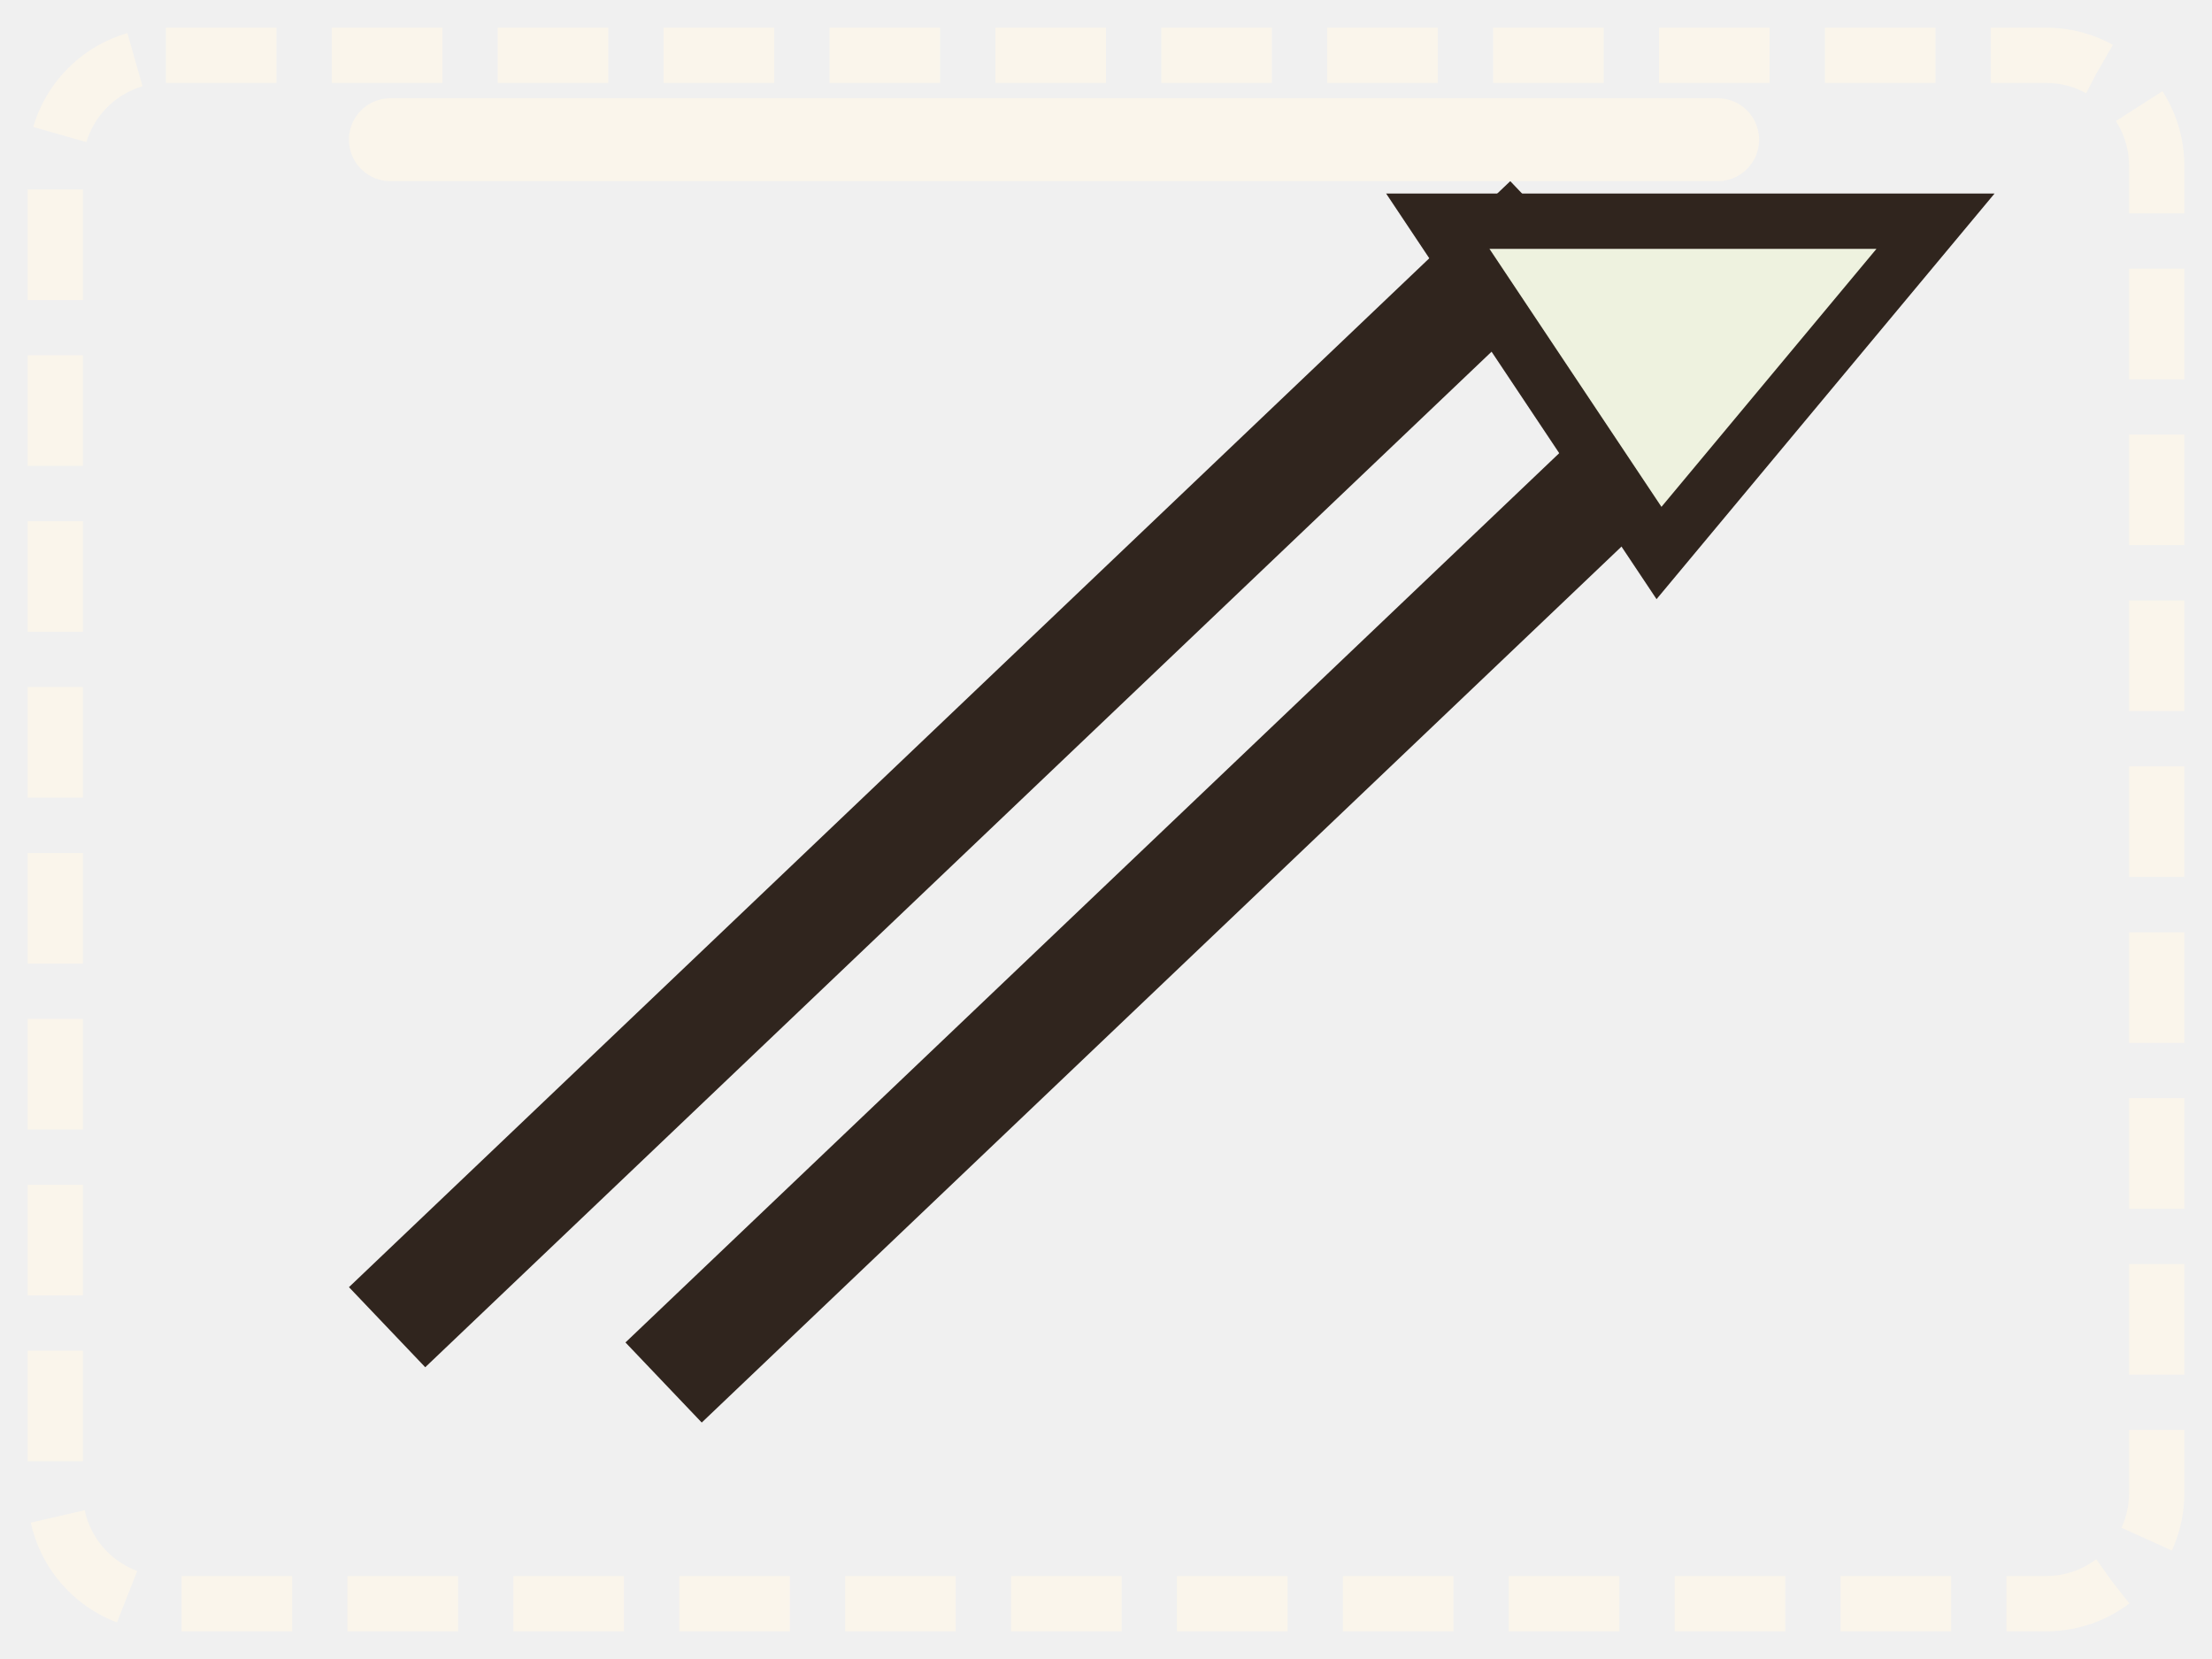
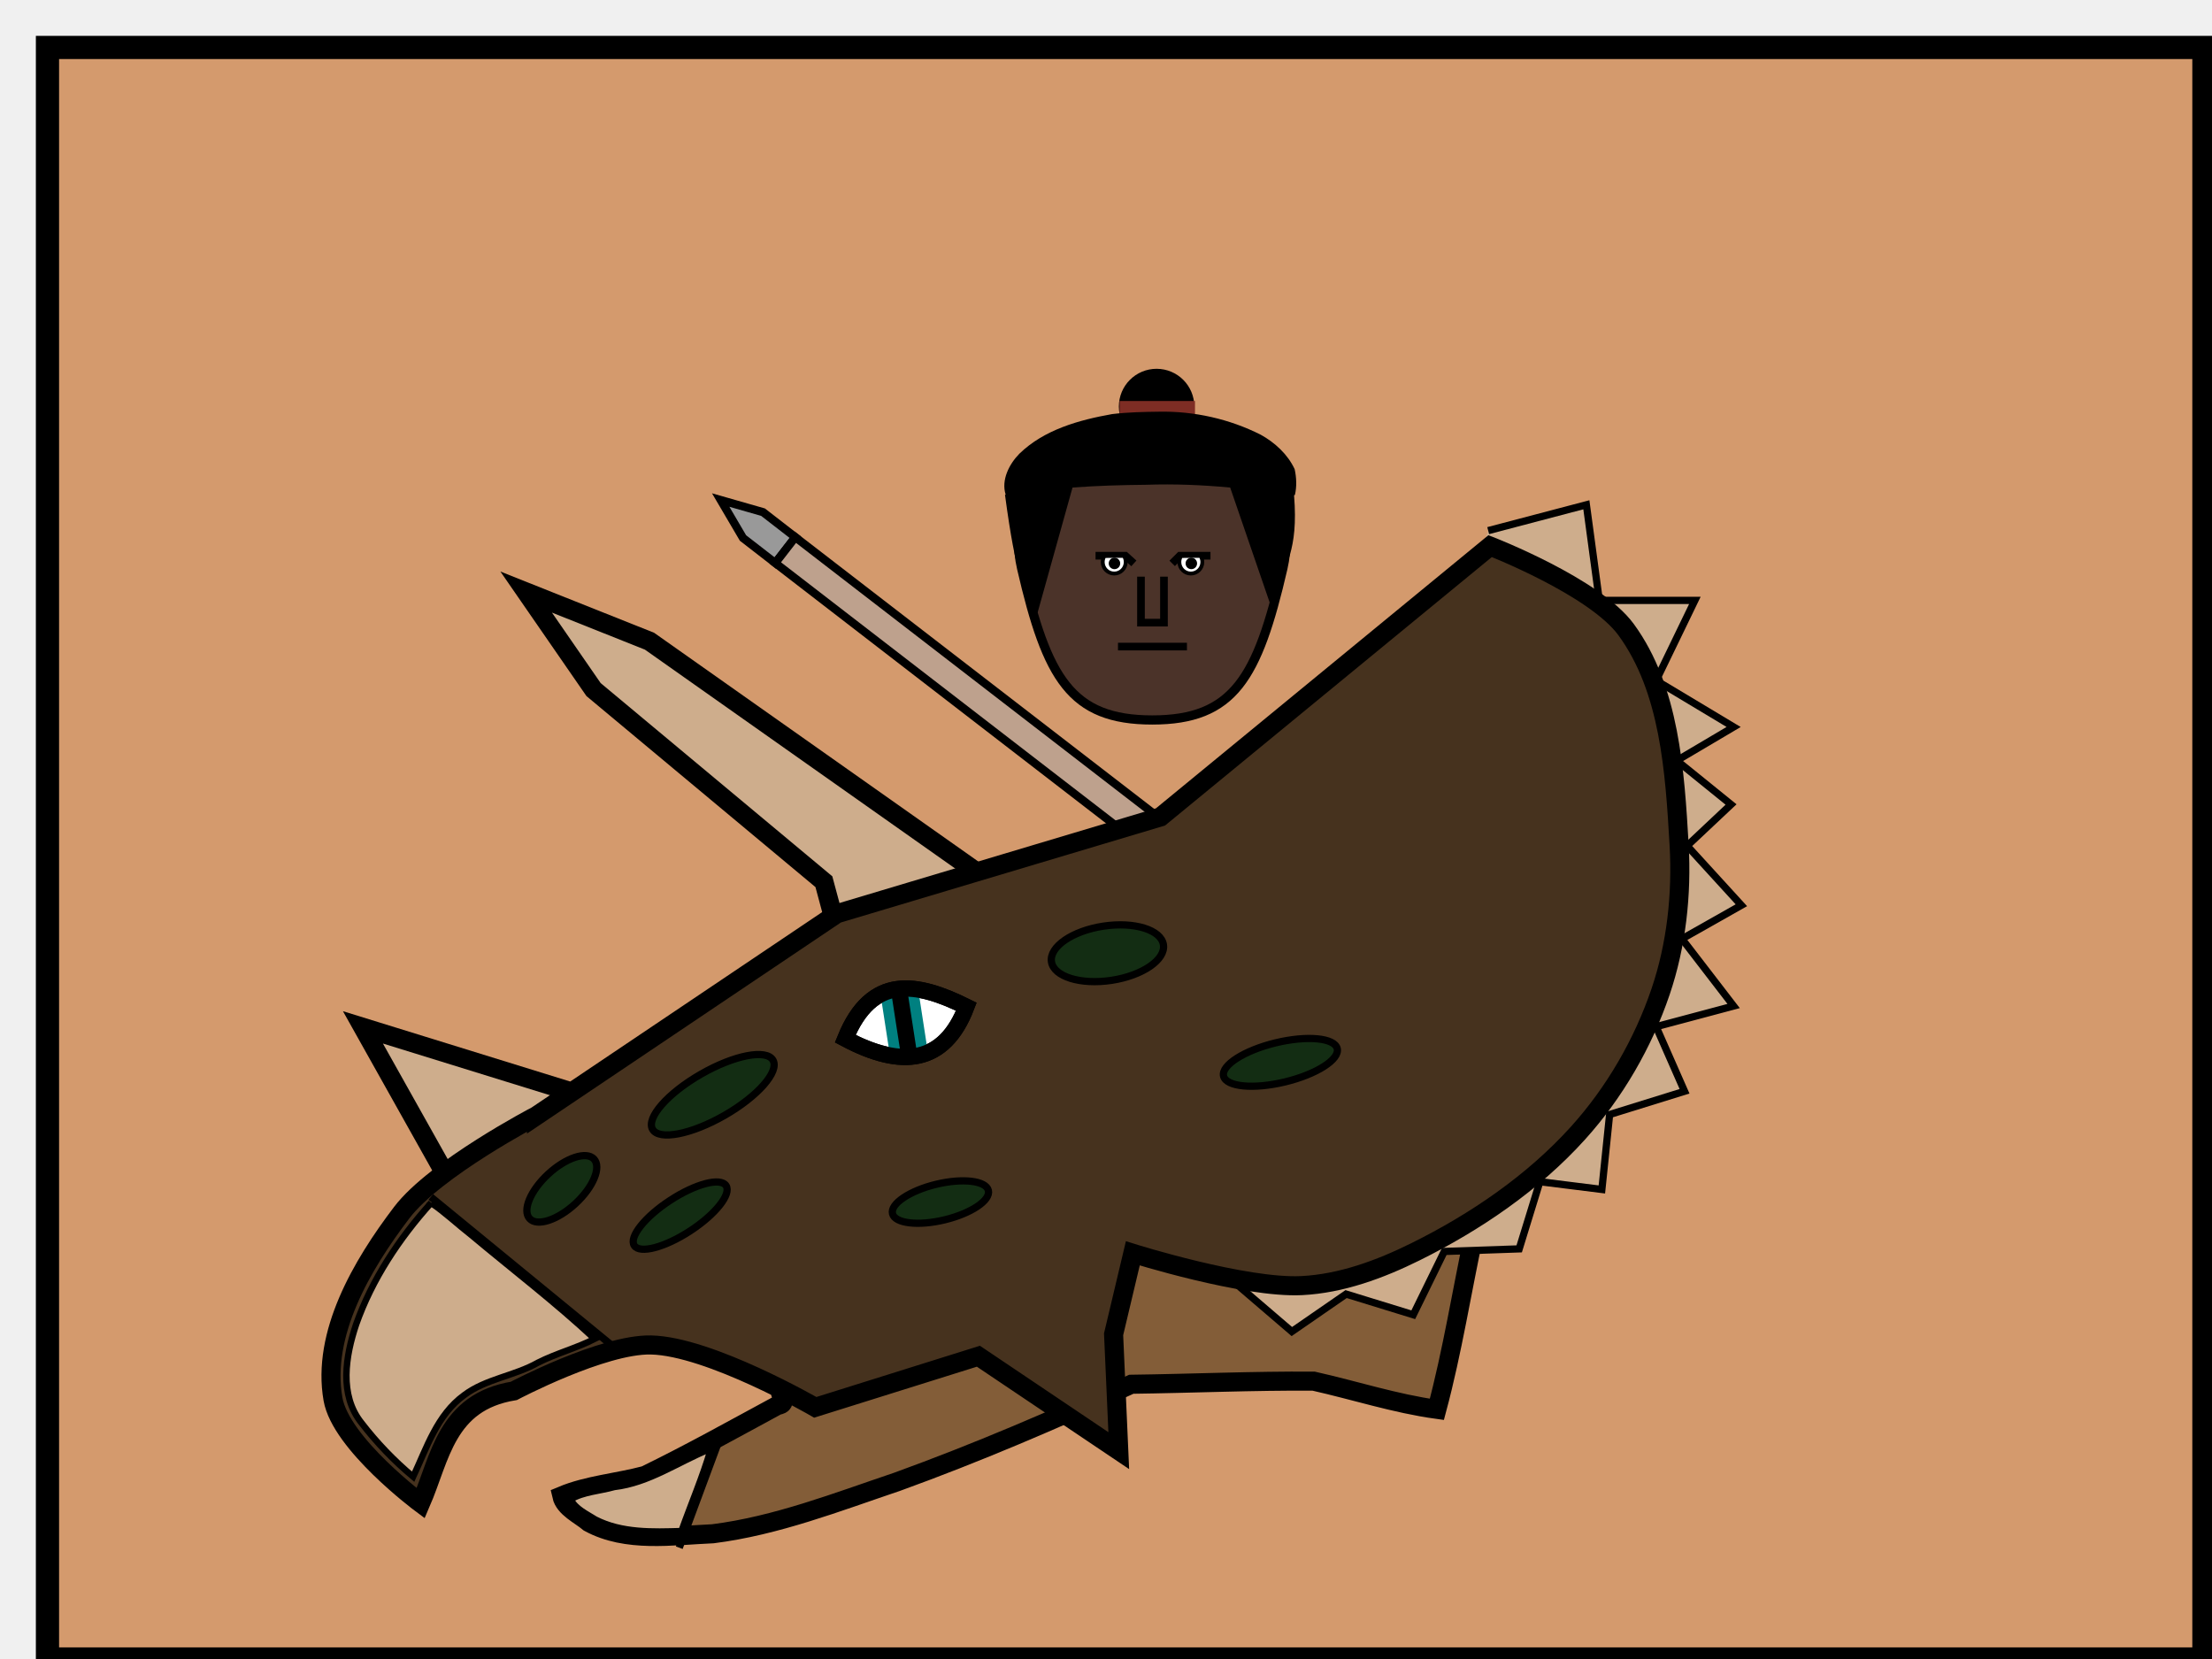
<svg xmlns="http://www.w3.org/2000/svg" viewBox="0 0 40 30" version="1.1" id="svg2">
  <defs id="defs2" />
-   <rect x="1" y="1" width="38" height="28" rx="2" fill="#d9c78b" stroke="#30251e" id="rect1" style="fill:none;stroke:#faf5eb;stroke-opacity:1;stroke-dasharray:2,1;stroke-dashoffset:0" />
-   <path d="M7 24L28 4M12 25L33 5" stroke="#30251e" stroke-width="2" id="path1" />
-   <path d="M26 4H35L30 10Z" fill="#eef2df" stroke="#30251e" id="path2" />
-   <path d="M 7.06,2.526 H 31.06" fill="none" stroke="#faf5eb" stroke-width="1.5" stroke-linecap="round" id="path2-4" />
+   <g transform="matrix(0.0866051,0,0,0.0866051,-221.0208,-100.1814)" id="g67463">
+     <rect style="fill:#d49a6d;fill-opacity:1;stroke:#000000;stroke-width:4.845;stroke-linecap:round;stroke-miterlimit:4;stroke-dasharray:none;stroke-dashoffset:0;stroke-opacity:1" id="rect67465" width="450.266" height="336.488" x="2561.965" y="1166.673" />
+     <g transform="matrix(-0.4577112,0.5941384,0.5941384,0.4577112,7122.575,-4422.94)" id="g67467">
+       <path style="fill:#999999;fill-opacity:1;stroke:#000000;stroke-width:2.276px;stroke-linecap:butt;stroke-linejoin:miter;stroke-opacity:1" d="m 9595.959,-20.671 -0.033,-11.378 4.518,-11.391 4.584,11.364 0.033,11.378 z" id="path67469" />
+       <path style="fill:#bea18d;fill-opacity:1;stroke:#000000;stroke-width:2.276;stroke-miterlimit:4;stroke-dashoffset:0;stroke-opacity:1" d="m 9596.055,130.901 -0.096,-151.572 9.102,-0.026 0.097,152.392" id="path67471" />
+     </g>
+     <g transform="matrix(1.327558,0,0,1.327558,-560.5758,1326.025)" id="g67473">
+       <path style="fill:#cead8c;fill-opacity:1;stroke:#000000;stroke-width:3;stroke-linecap:butt;stroke-linejoin:miter;stroke-miterlimit:4;stroke-dasharray:none;stroke-opacity:1" d="m 2503.204,13.153 -56.423,-39.806 -19.396,-7.727 10.597,15.337 36.227,30.218 3.324,12.37" id="path67475" />
+       <path style="fill:#cead8c;fill-opacity:1;stroke:#000000;stroke-width:3;stroke-linecap:butt;stroke-linejoin:miter;stroke-miterlimit:4;stroke-dasharray:none;stroke-opacity:1" d="m 2433.896,44.046 -32.186,-9.962 12.645,22.558" id="path67477" />
+       <path style="fill:#835d38;fill-opacity:1;stroke:#000000;stroke-width:3;stroke-linecap:square;stroke-linejoin:miter;stroke-miterlimit:4;stroke-dasharray:none;stroke-dashoffset:0;stroke-opacity:1" d="m 2510.994,47.306 c -10.18,-0.392 -20.468,4.315 -26.264,12.755 -6.874,9.611 -10.777,20.928 -17.226,30.763 -0.685,1.021 1.381,2.411 -0.593,2.721 -6.905,3.732 -13.806,7.591 -20.84,11.014 -4.301,1.149 -9.05,1.512 -13.088,3.209 0.429,1.917 2.854,2.98 4.297,4.202 5.913,3.205 13.023,2.032 19.473,1.762 9.997,-1.263 19.502,-4.979 29.003,-8.186 12.502,-4.53 24.733,-9.769 36.807,-15.329 9.554,-0.123 19.143,-0.554 28.676,-0.489 6.455,1.448 12.844,3.533 19.381,4.435 2.446,-9.117 3.926,-18.617 5.92,-27.894 0.927,-4.633 1.854,-9.266 2.781,-13.899 -2.281,-0.973 -5.37,0.05 -7.959,-0.096 -13.282,0.631 -26.873,1.63 -39.859,-1.929 -6.729,-1.574 -13.528,-3.428 -20.508,-3.039 z" id="path67479" />
+       <path style="fill:#cead8c;fill-opacity:1;stroke:#000000;stroke-width:1.138px;stroke-linecap:butt;stroke-linejoin:miter;stroke-opacity:1" d="m 2578.692,-44.043 15.441,-4.063 2.032,15.035 h 15.035 l -6.095,12.597 12.19,7.314 -8.94,5.283 8.533,6.908 -6.908,6.502 8.533,9.346 -9.346,5.283 8.127,10.565 -12.19,3.251 4.47,10.159 -11.784,3.657 -1.219,11.784 -9.752,-1.219 -3.251,10.565 -11.784,0.406 -4.876,9.956 -10.565,-3.251 -8.533,5.892 -8.533,-7.314" id="path67481" />
+       <path style="fill:#46321e;fill-opacity:1;stroke:#000000;stroke-width:3;stroke-linecap:butt;stroke-linejoin:miter;stroke-miterlimit:4;stroke-dasharray:none;stroke-opacity:1" d="m 2429.01,47.979 47.228,-31.761 50.914,-15.231 51.845,-42.593 c 0,0 16.456,6.381 21.39,13.139 6.855,9.388 7.664,22.257 8.335,33.861 0.445,7.744 -0.426,15.741 -2.919,23.086 -2.757,8.124 -7.231,15.856 -12.979,22.224 -7.073,7.836 -16.116,13.992 -25.575,18.679 -5.567,2.759 -11.66,5.005 -17.866,5.318 -9.01,0.454 -26.584,-5.075 -26.584,-5.075 l -3.024,12.735 0.814,18.297 -22.078,-14.849 -25.655,8.039 c 0,0 -16.645,-9.632 -25.865,-9.811 -7.574,-0.147 -21.545,7.225 -21.545,7.225 -10.681,1.75 -11.548,10.51 -14.653,17.671 0,0 -12.561,-9.348 -13.793,-16.378 -1.798,-10.263 4.501,-21.037 10.808,-29.33 5.269,-6.929 21.202,-15.248 21.202,-15.248 z" id="path67483" />
+       <g id="g67485" transform="matrix(0.75,0,0,0.75,513.9714,228.114)">
+         <path id="path67487" style="fill:#ffffff;stroke:#000000;stroke-width:3.413;stroke-linecap:butt;stroke-linejoin:miter;stroke-miterlimit:4;stroke-dasharray:none;stroke-opacity:1" d="m 2618.131,-256.333 c 5.532,-13.644 15.037,-11.835 25.397,-6.705 -4.662,12.184 -13.701,12.916 -25.397,6.705 z" />
+         <path style="fill:#00ffff;fill-opacity:1;stroke:#008080;stroke-width:7.964;stroke-linecap:butt;stroke-linejoin:miter;stroke-miterlimit:4;stroke-dasharray:none;stroke-opacity:1" d="m 2629.403,-266.626 2.185,14.178" id="path67489" />
+         <path d="m 2618.131,-256.333 c 5.532,-13.644 15.037,-11.835 25.397,-6.705 -4.662,12.184 -13.701,12.916 -25.397,6.705 z" style="fill:none;stroke:#000000;stroke-width:3.413;stroke-linecap:butt;stroke-linejoin:miter;stroke-miterlimit:4;stroke-dasharray:none;stroke-opacity:1" id="path67491" />
+         <path id="path67493" d="m 2629.403,-266.626 2.185,14.178" style="fill:none;stroke:#000000;stroke-width:3.413;stroke-linecap:butt;stroke-linejoin:miter;stroke-miterlimit:4;stroke-dasharray:none;stroke-opacity:1" />
+       </g>
+       <path style="fill:none;stroke:#000000;stroke-width:1.138px;stroke-linecap:butt;stroke-linejoin:miter;stroke-opacity:1" d="m 2412.387,60.758 28.733,23.561" id="path67495" />
+       <path style="fill:none;stroke:#000000;stroke-width:1.138px;stroke-linecap:butt;stroke-linejoin:miter;stroke-opacity:1" d="m 2451.464,115.926 6.609,-17.815" id="path67497" />
+       <path style="fill:#cead8c;fill-opacity:1;stroke:#000000;stroke-width:1.006;stroke-linecap:square;stroke-linejoin:miter;stroke-miterlimit:4;stroke-dasharray:none;stroke-dashoffset:0;stroke-opacity:1" d="m 2412.438,61.697 c -5.021,5.579 -9.293,12.002 -11.799,19.108 -1.657,4.958 -2.691,11.092 0.844,15.489 2.374,3.093 5.15,5.985 8.126,8.467 2.122,-4.527 3.766,-9.743 8.027,-12.831 3.398,-2.566 7.925,-3.016 11.601,-5.109 2.871,-1.456 6.099,-2.302 8.916,-3.735 -6.14,-5.737 -12.896,-10.89 -19.353,-16.304 -2.131,-1.658 -4.175,-3.603 -6.363,-5.084 z" id="path67499" />
+       <path style="fill:#cead8c;fill-opacity:1;stroke:#000000;stroke-width:1.006;stroke-linecap:square;stroke-linejoin:miter;stroke-miterlimit:4;stroke-dasharray:none;stroke-dashoffset:0;stroke-opacity:1" d="m 2456.202,100.442 c -4.962,2.023 -9.504,5.297 -14.965,5.938 -2.247,0.637 -4.818,0.755 -6.837,1.928 0.689,1.497 2.512,2.312 3.87,3.179 4.167,2.132 9.028,1.955 13.531,1.823 1.519,-4.277 3.346,-8.528 4.606,-12.849 -0.055,-0.05 -0.141,-0.042 -0.206,-0.018 z" id="path67501" />
+       <ellipse style="fill:#132d13;fill-opacity:1;stroke:#000000;stroke-width:1.138;stroke-linecap:square;stroke-linejoin:miter;stroke-miterlimit:4;stroke-dasharray:none;stroke-dashoffset:0;stroke-opacity:1" id="path67503" transform="rotate(-29.84953)" cx="2108.571" cy="1261.532" rx="10.919" ry="3.735" />
+       <ellipse style="fill:#132d13;fill-opacity:1;stroke:#000000;stroke-width:1.138;stroke-linecap:square;stroke-linejoin:miter;stroke-miterlimit:4;stroke-dasharray:none;stroke-dashoffset:0;stroke-opacity:1" id="path67505" transform="rotate(-42.79581)" cx="1744.866" cy="1696.593" rx="6.896" ry="3.161" />
+       <ellipse style="fill:#132d13;fill-opacity:1;stroke:#000000;stroke-width:1.138;stroke-linecap:square;stroke-linejoin:miter;stroke-miterlimit:4;stroke-dasharray:none;stroke-dashoffset:0;stroke-opacity:1" id="path67507" transform="rotate(-13.60208)" cx="2408.152" cy="646.024" rx="7.758" ry="2.873" />
+       <ellipse style="fill:#132d13;fill-opacity:1;stroke:#000000;stroke-width:1.138;stroke-linecap:square;stroke-linejoin:miter;stroke-miterlimit:4;stroke-dasharray:none;stroke-dashoffset:0;stroke-opacity:1" id="path67509" transform="rotate(-33.1344)" cx="2018.136" cy="1393.396" rx="8.62" ry="2.873" />
+       <ellipse style="fill:#132d13;fill-opacity:1;stroke:#000000;stroke-width:1.138;stroke-linecap:square;stroke-linejoin:miter;stroke-miterlimit:4;stroke-dasharray:none;stroke-dashoffset:0;stroke-opacity:1" id="path67511" transform="rotate(-8.625257)" cx="2486.957" cy="399.923" rx="8.907" ry="4.31" />
+       <ellipse style="fill:#132d13;fill-opacity:1;stroke:#000000;stroke-width:1.138;stroke-linecap:square;stroke-linejoin:miter;stroke-miterlimit:4;stroke-dasharray:none;stroke-dashoffset:0;stroke-opacity:1" id="path67513" transform="rotate(-13.60208)" cx="2465.29" cy="637.243" rx="9.195" ry="3.161" />
+     </g>
+     <g id="g67515" transform="matrix(0.5625,0,0,0.5625,1527.638,1322.55)">
+       <circle id="path67517" style="fill:#000000;stroke:none;stroke-width:1.364" cx="2250.508" cy="-143.832" r="14.007" />
+       <rect y="-145.882" x="2236.763" height="5.451" width="27.999" id="rect67519" style="fill:#7e2d24;fill-opacity:1;stroke:none;stroke-width:1.138" />
+       <g style="fill:none;stroke:#000000;stroke-width:3;stroke-miterlimit:4;stroke-dasharray:none" transform="translate(-936.828,-395.1443)" id="g67521">
+         <path style="fill:#4b3329;fill-opacity:1;stroke:#000000;stroke-width:3.413;stroke-miterlimit:4;stroke-dasharray:none;stroke-dashoffset:0;stroke-opacity:1" d="m 3234.224,311.342 c -9.387,40.676 -18.257,56.32 -48.498,56.32 -30.241,0 -39.111,-15.644 -48.498,-56.32 -6.8,-29.466 18.257,-53.191 48.498,-53.191 30.241,0 55.297,23.725 48.498,53.191 z" id="path67523" />
+       </g>
+       <path id="path67525" d="m 2251.514,-141.918 c -5.843,0.069 -11.687,0.189 -17.493,0.889 -12.32,2.185 -25.258,5.781 -34.453,14.72 -3.785,3.861 -6.809,9.749 -5.084,15.182 l -0.249,0.071 c 4.316,32.091 6.461,30.891 9.28,40.036 l 2.773,3.876 13.013,-46.613 c 9.11,-0.69 18.24,-0.943 27.378,-1.031 10.397,-0.363 20.799,0.067 31.147,1.031 l 14.649,42.631 3.378,-2.596 c 1.896,-12.373 7.387,-15.762 5.689,-37.12 0.114,-0.054 0.216,-0.125 0.32,-0.213 0.719,-3.049 0.585,-6.456 -0.107,-9.529 -2.554,-5.494 -7.353,-9.907 -12.622,-12.8 -11.569,-5.841 -24.652,-8.77 -37.618,-8.533 z" style="fill:#000000;stroke:none;stroke-width:1.138" />
+       <path id="path67527" d="m 2256.293,-85.607 2.83,-2.844 h 8.441 2.952" style="fill:none;stroke:#000000;stroke-width:2.844px;stroke-linecap:butt;stroke-linejoin:miter;stroke-opacity:1" />
+       <path id="path67529" d="m 2242.071,-85.607 -3.151,-2.844 h -11.071" style="fill:none;stroke:#000000;stroke-width:2.844px;stroke-linecap:butt;stroke-linejoin:miter;stroke-opacity:1" />
+       <path id="path67531" d="m 2259.59,-88.337 c -0.4,0.65 -0.631,1.415 -0.631,2.235 0,2.356 1.91,4.267 4.267,4.267 2.356,0 4.267,-1.91 4.267,-4.267 0,-0.842 -0.244,-1.627 -0.664,-2.288 z" style="fill:#ffffff;stroke:#000000;stroke-width:1.422;stroke-miterlimit:4;stroke-dashoffset:0;stroke-opacity:1" />
+       <path id="path67533" d="m 2231.145,-88.337 c -0.401,0.65 -0.631,1.415 -0.631,2.235 0,2.356 1.91,4.267 4.267,4.267 2.356,0 4.267,-1.91 4.267,-4.267 0,-0.842 -0.244,-1.627 -0.665,-2.288 z" style="fill:#ffffff;stroke:#000000;stroke-width:1.422;stroke-miterlimit:4;stroke-dashoffset:0;stroke-opacity:1" />
+       <circle transform="scale(-1,1)" id="path67535" style="fill:#000000;fill-opacity:1;fill-rule:nonzero;stroke:#000000;stroke-width:1.422;stroke-miterlimit:4;stroke-dasharray:none;stroke-dashoffset:0;stroke-opacity:1" cx="-2263.405" cy="-85.592" r="1.422" />
+       <circle transform="scale(-1,1)" id="path67537" style="fill:#000000;fill-opacity:1;fill-rule:nonzero;stroke:#000000;stroke-width:1.422;stroke-miterlimit:4;stroke-dasharray:none;stroke-dashoffset:0;stroke-opacity:1" cx="-2234.87" cy="-85.592" r="1.422" />
+       <path id="path67539" d="m 2261.779,-54.724 h -5.689 -14.222 -5.689" style="fill:none;stroke:#000000;stroke-width:2.844px;stroke-linecap:butt;stroke-linejoin:miter;stroke-opacity:1" />
+       <path id="path67541" d="m 2253.245,-80.68 v 17.067 h -8.533 v -17.067" style="fill:none;stroke:#000000;stroke-width:2.844px;stroke-linecap:butt;stroke-linejoin:miter;stroke-opacity:1" />
+     </g>
+   </g>
</svg>
